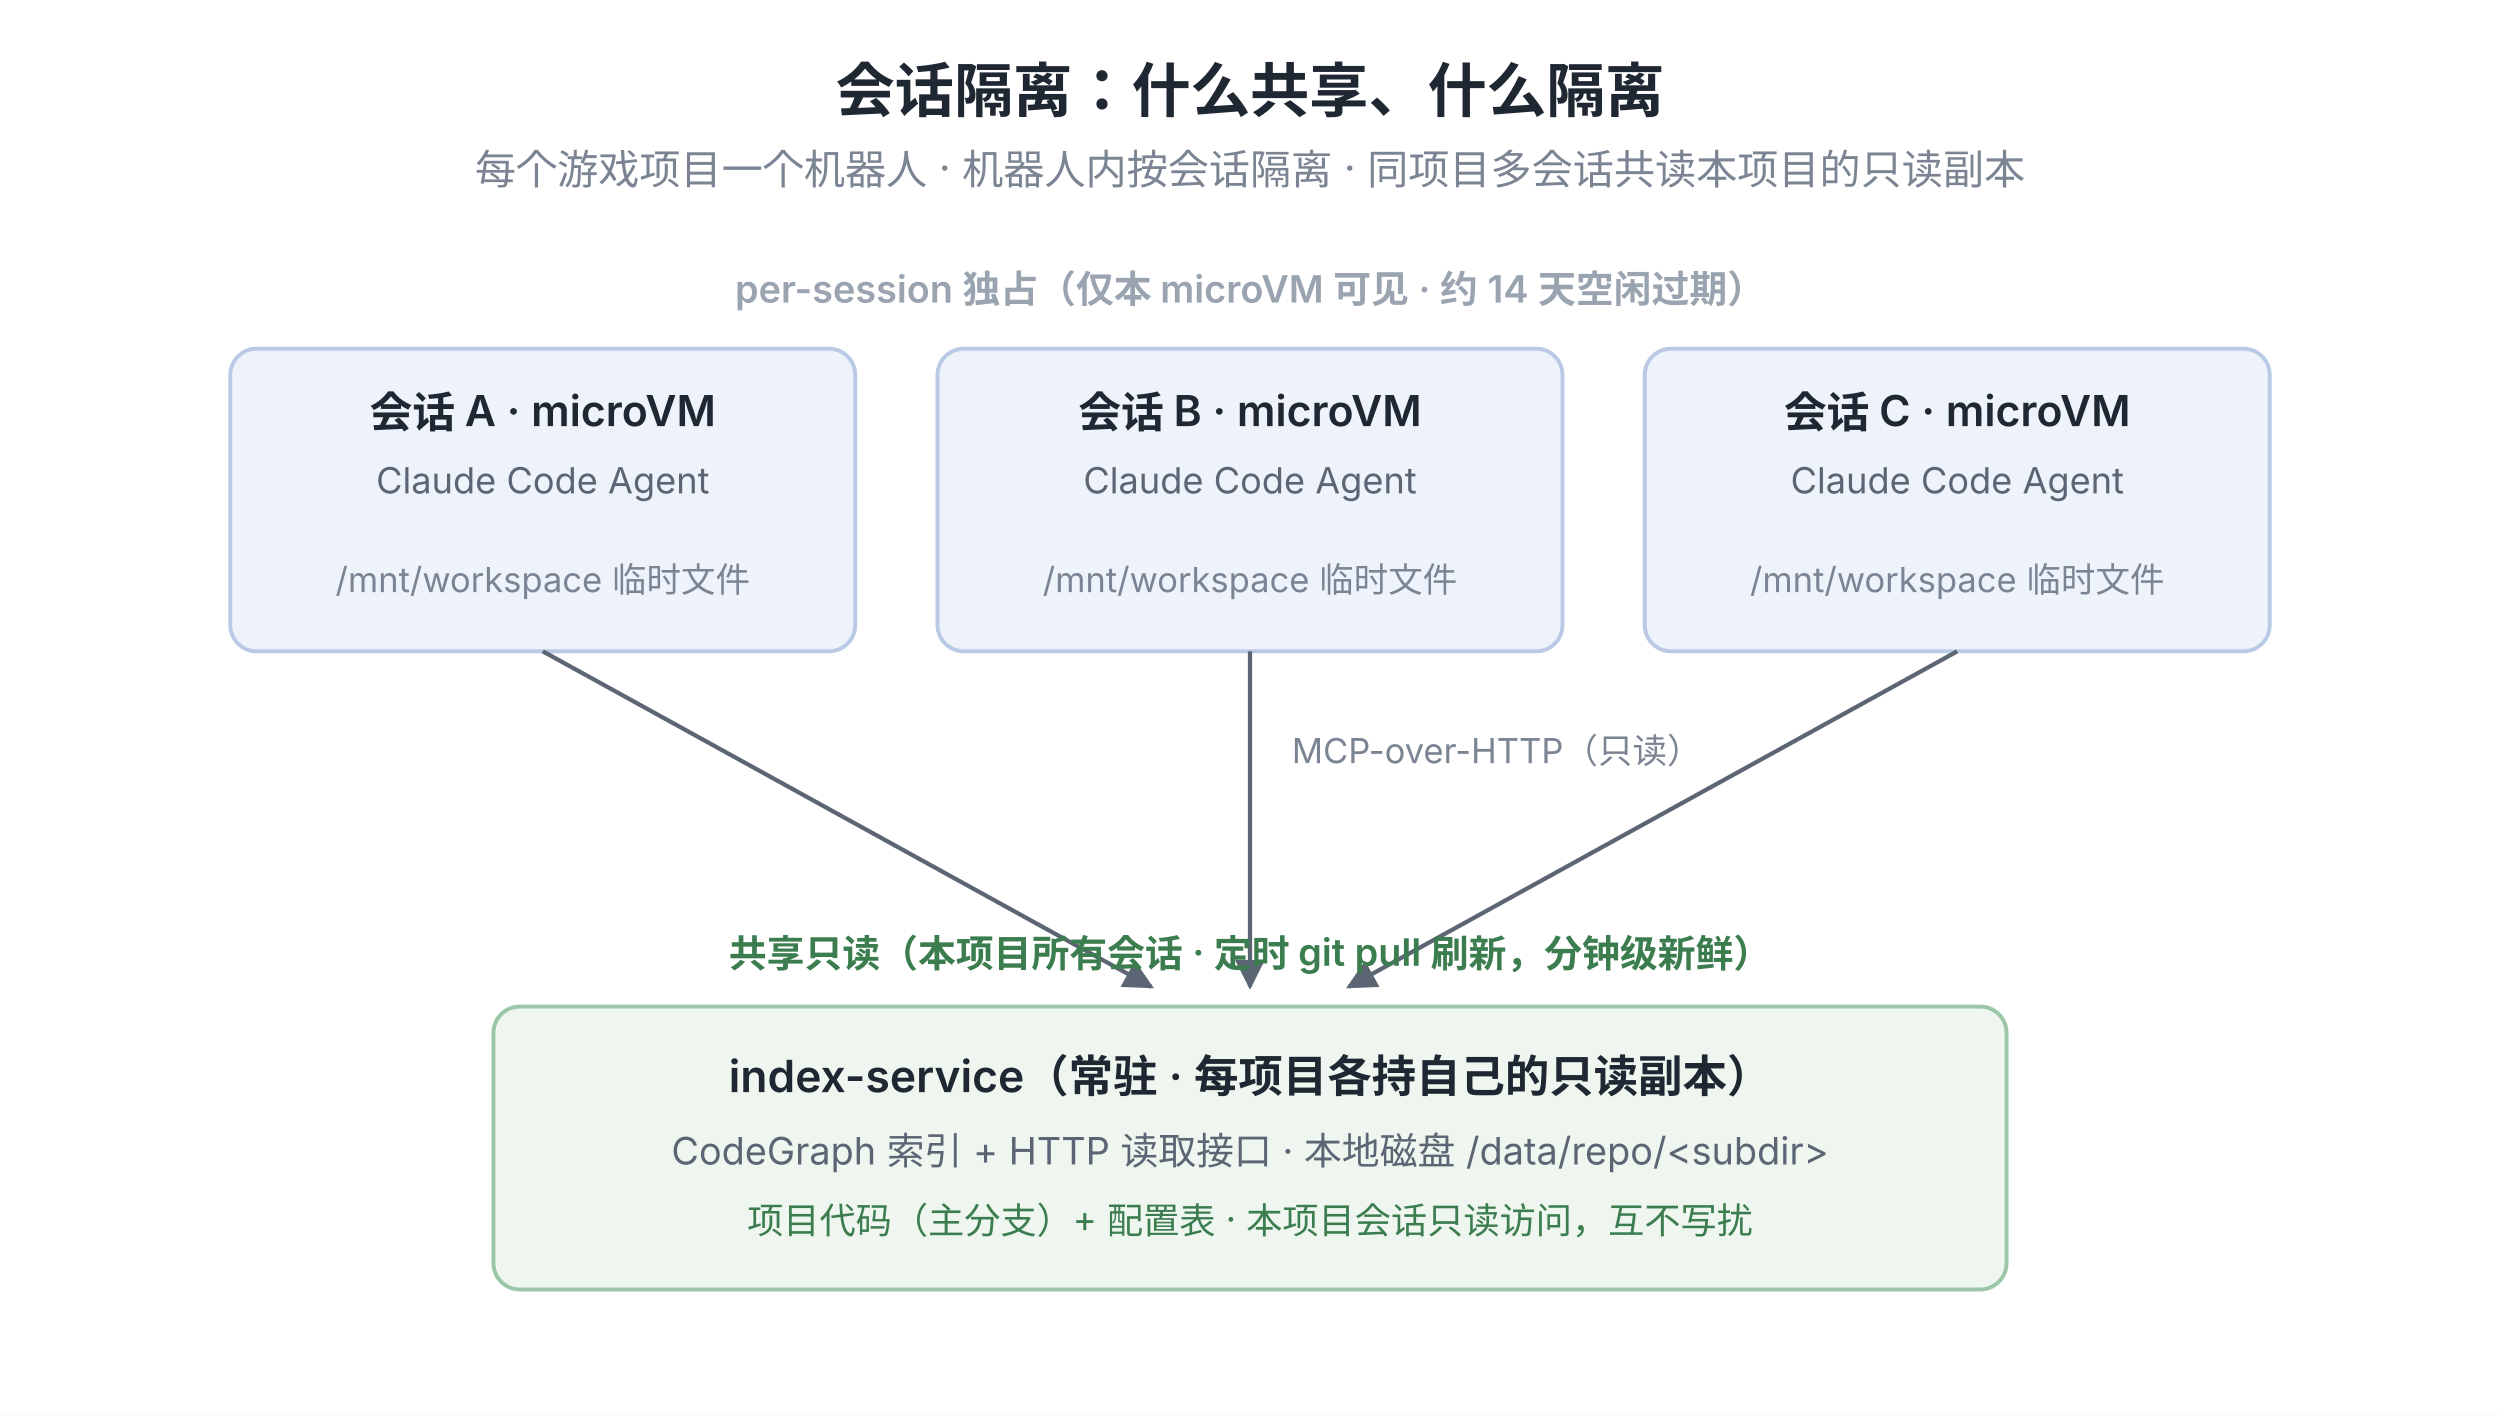
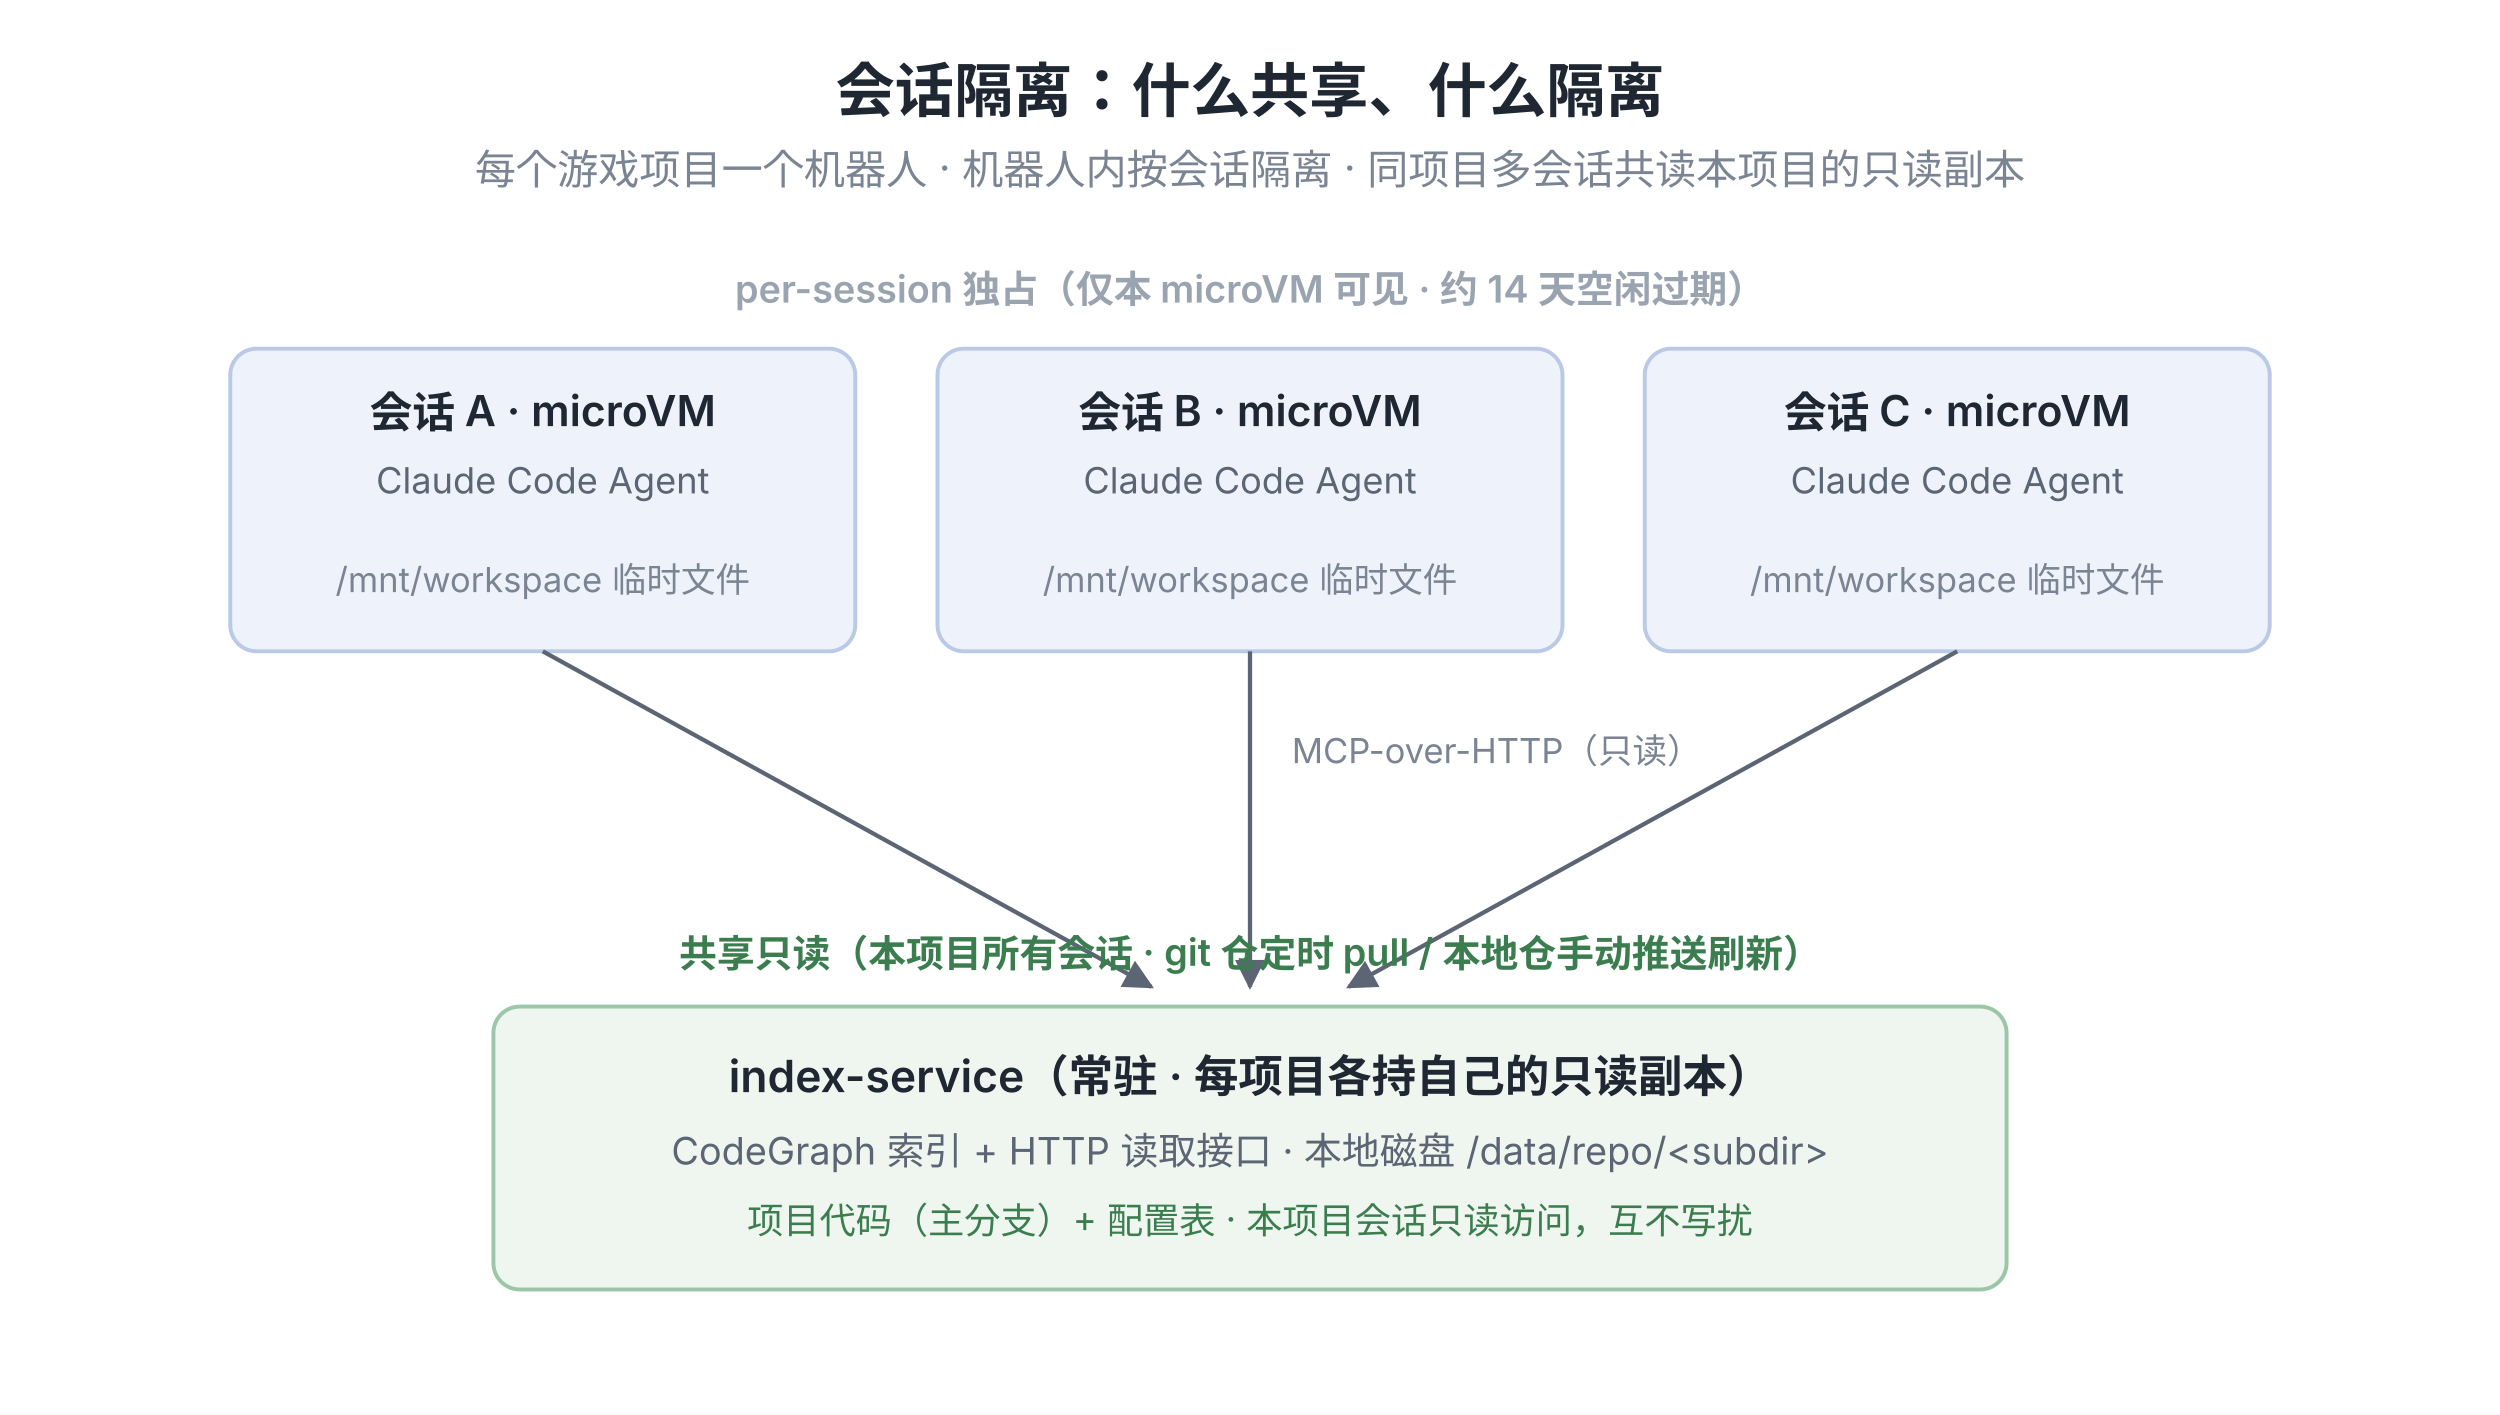
<svg xmlns="http://www.w3.org/2000/svg" width="760" height="430" viewBox="0 0 760 430" font-family="-apple-system, BlinkMacSystemFont, 'Segoe UI', 'PingFang SC', 'Microsoft YaHei', sans-serif">
  <defs>
    <marker id="arrow" viewBox="0 0 10 10" refX="9" refY="5" markerWidth="7" markerHeight="7" orient="auto-start-reverse">
      <path d="M0,0 L10,5 L0,10 z" fill="#5b6573" />
    </marker>
  </defs>
  <rect x="0" y="0" width="760" height="430" fill="#ffffff" />
  <text x="380" y="34" text-anchor="middle" font-size="18" font-weight="700" fill="#1f2733">会话隔离：什么共享、什么隔离</text>
  <text x="380" y="56" text-anchor="middle" font-size="12.5" fill="#7a8493">每个游戏项目一个机器人 · 机器人内按会话隔离 · 同项目多会话共读本项目的只读副本</text>
  <text x="380" y="92" text-anchor="middle" font-size="11.5" font-weight="600" fill="#9aa3b0">per-session 独占（仅本 microVM 可见 · 约 14 天空闲过期）</text>
  <g>
    <rect x="70" y="106" width="190" height="92" rx="8" fill="#eef3fb" stroke="#b9c9e6" stroke-width="1.2" />
    <text x="165" y="130" text-anchor="middle" font-size="13" font-weight="600" fill="#1f2733">会话 A · microVM</text>
    <text x="165" y="150" text-anchor="middle" font-size="11" fill="#5b6573">Claude Code Agent</text>
    <text x="165" y="180" text-anchor="middle" font-size="10.5" fill="#7a8493">/mnt/workspace 临时文件</text>
  </g>
  <g>
    <rect x="285" y="106" width="190" height="92" rx="8" fill="#eef3fb" stroke="#b9c9e6" stroke-width="1.2" />
    <text x="380" y="130" text-anchor="middle" font-size="13" font-weight="600" fill="#1f2733">会话 B · microVM</text>
    <text x="380" y="150" text-anchor="middle" font-size="11" fill="#5b6573">Claude Code Agent</text>
    <text x="380" y="180" text-anchor="middle" font-size="10.5" fill="#7a8493">/mnt/workspace 临时文件</text>
  </g>
  <g>
    <rect x="500" y="106" width="190" height="92" rx="8" fill="#eef3fb" stroke="#b9c9e6" stroke-width="1.2" />
    <text x="595" y="130" text-anchor="middle" font-size="13" font-weight="600" fill="#1f2733">会话 C · microVM</text>
    <text x="595" y="150" text-anchor="middle" font-size="11" fill="#5b6573">Claude Code Agent</text>
    <text x="595" y="180" text-anchor="middle" font-size="10.5" fill="#7a8493">/mnt/workspace 临时文件</text>
  </g>
  <line x1="165" y1="198" x2="350" y2="300" stroke="#5b6573" stroke-width="1.3" marker-end="url(#arrow)" />
  <line x1="380" y1="198" x2="380" y2="300" stroke="#5b6573" stroke-width="1.3" marker-end="url(#arrow)" />
  <line x1="595" y1="198" x2="410" y2="300" stroke="#5b6573" stroke-width="1.3" marker-end="url(#arrow)" />
  <text x="455" y="232" text-anchor="middle" font-size="10.5" fill="#7a8493">MCP-over-HTTP（只读）</text>
-   <text x="380" y="294" text-anchor="middle" font-size="11.5" font-weight="600" fill="#3b7d4f">共享只读（本项目所有会话 · 定时 git pull 刷新，分钟级新鲜）</text>
+   <text x="380" y="294" text-anchor="middle" font-size="11.5" font-weight="600" fill="#3b7d4f">共享只读（本项目所有会话 · git 仓定时 pull / 本地仓手动推送刷新）</text>
  <rect x="150" y="306" width="460" height="86" rx="8" fill="#eef6ef" stroke="#9cc6a8" stroke-width="1.2" />
  <text x="380" y="332" text-anchor="middle" font-size="13.5" font-weight="600" fill="#1f2733">index-service（常驻 · 每项目各持自己的只读副本）</text>
  <text x="380" y="354" text-anchor="middle" font-size="11.5" fill="#5b6573">CodeGraph 索引 + HTTP 读取接口 · 本地磁盘 /data/repo/&lt;subdir&gt;</text>
  <text x="380" y="375" text-anchor="middle" font-size="11" fill="#3b7d4f">项目代码（主分支）+ 配置表 · 本项目会话只读访问，互不写扰</text>
</svg>
